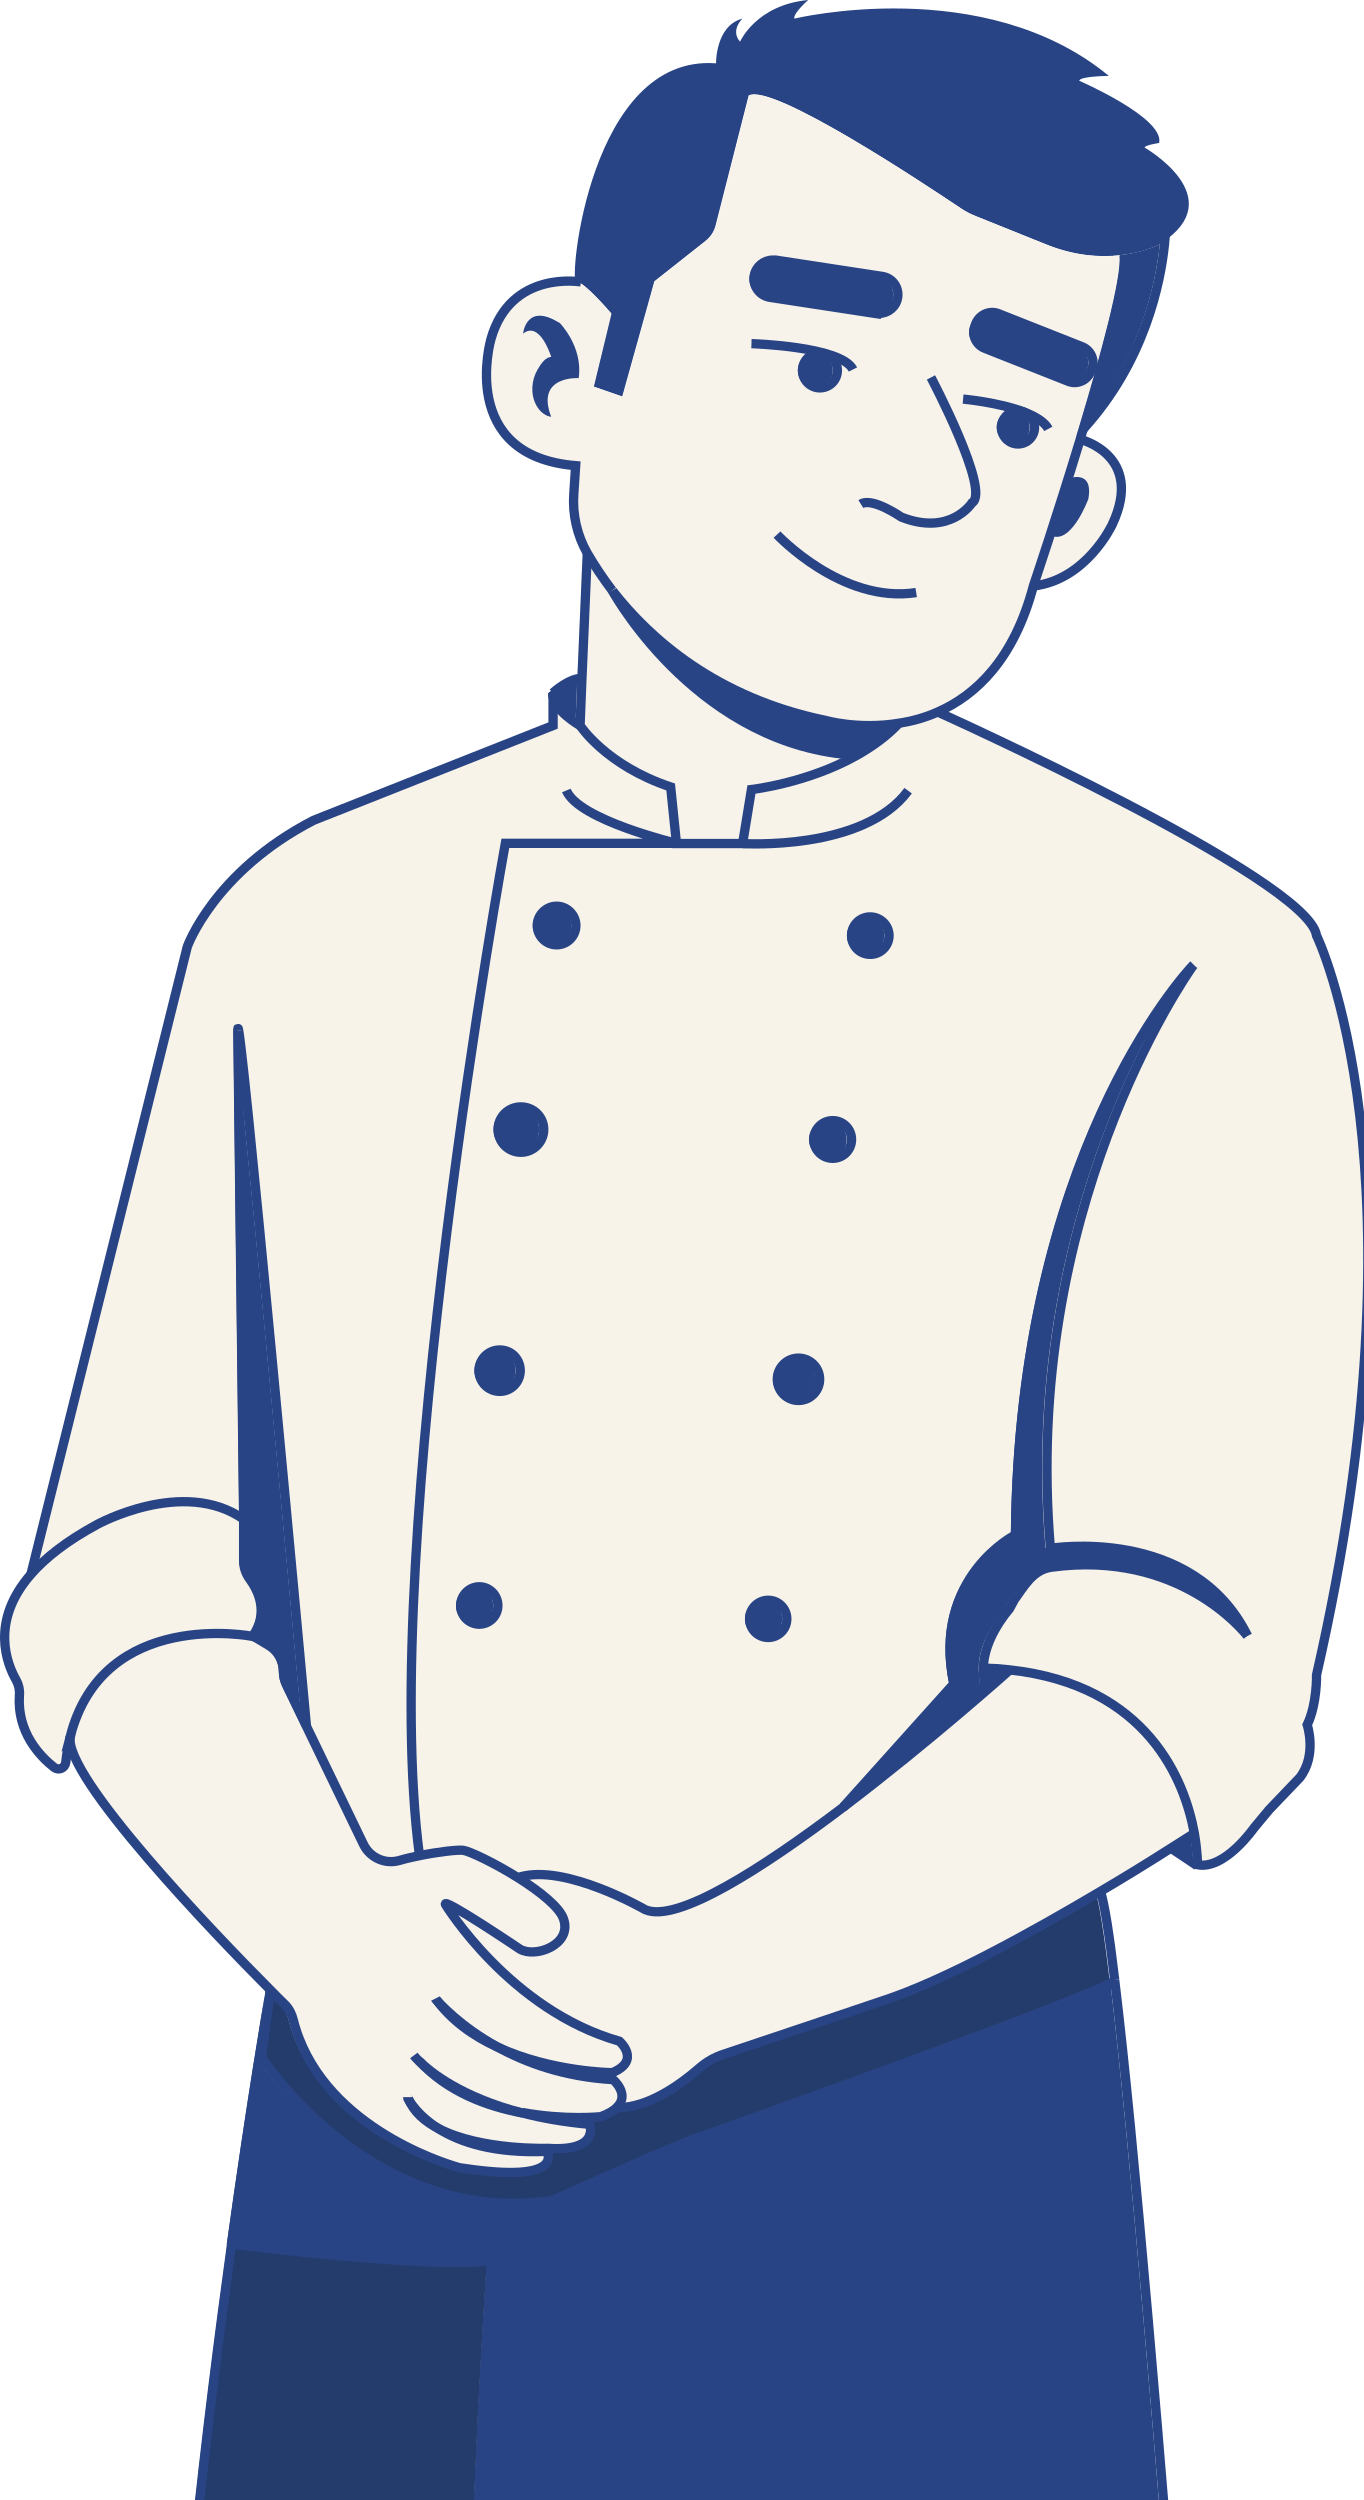
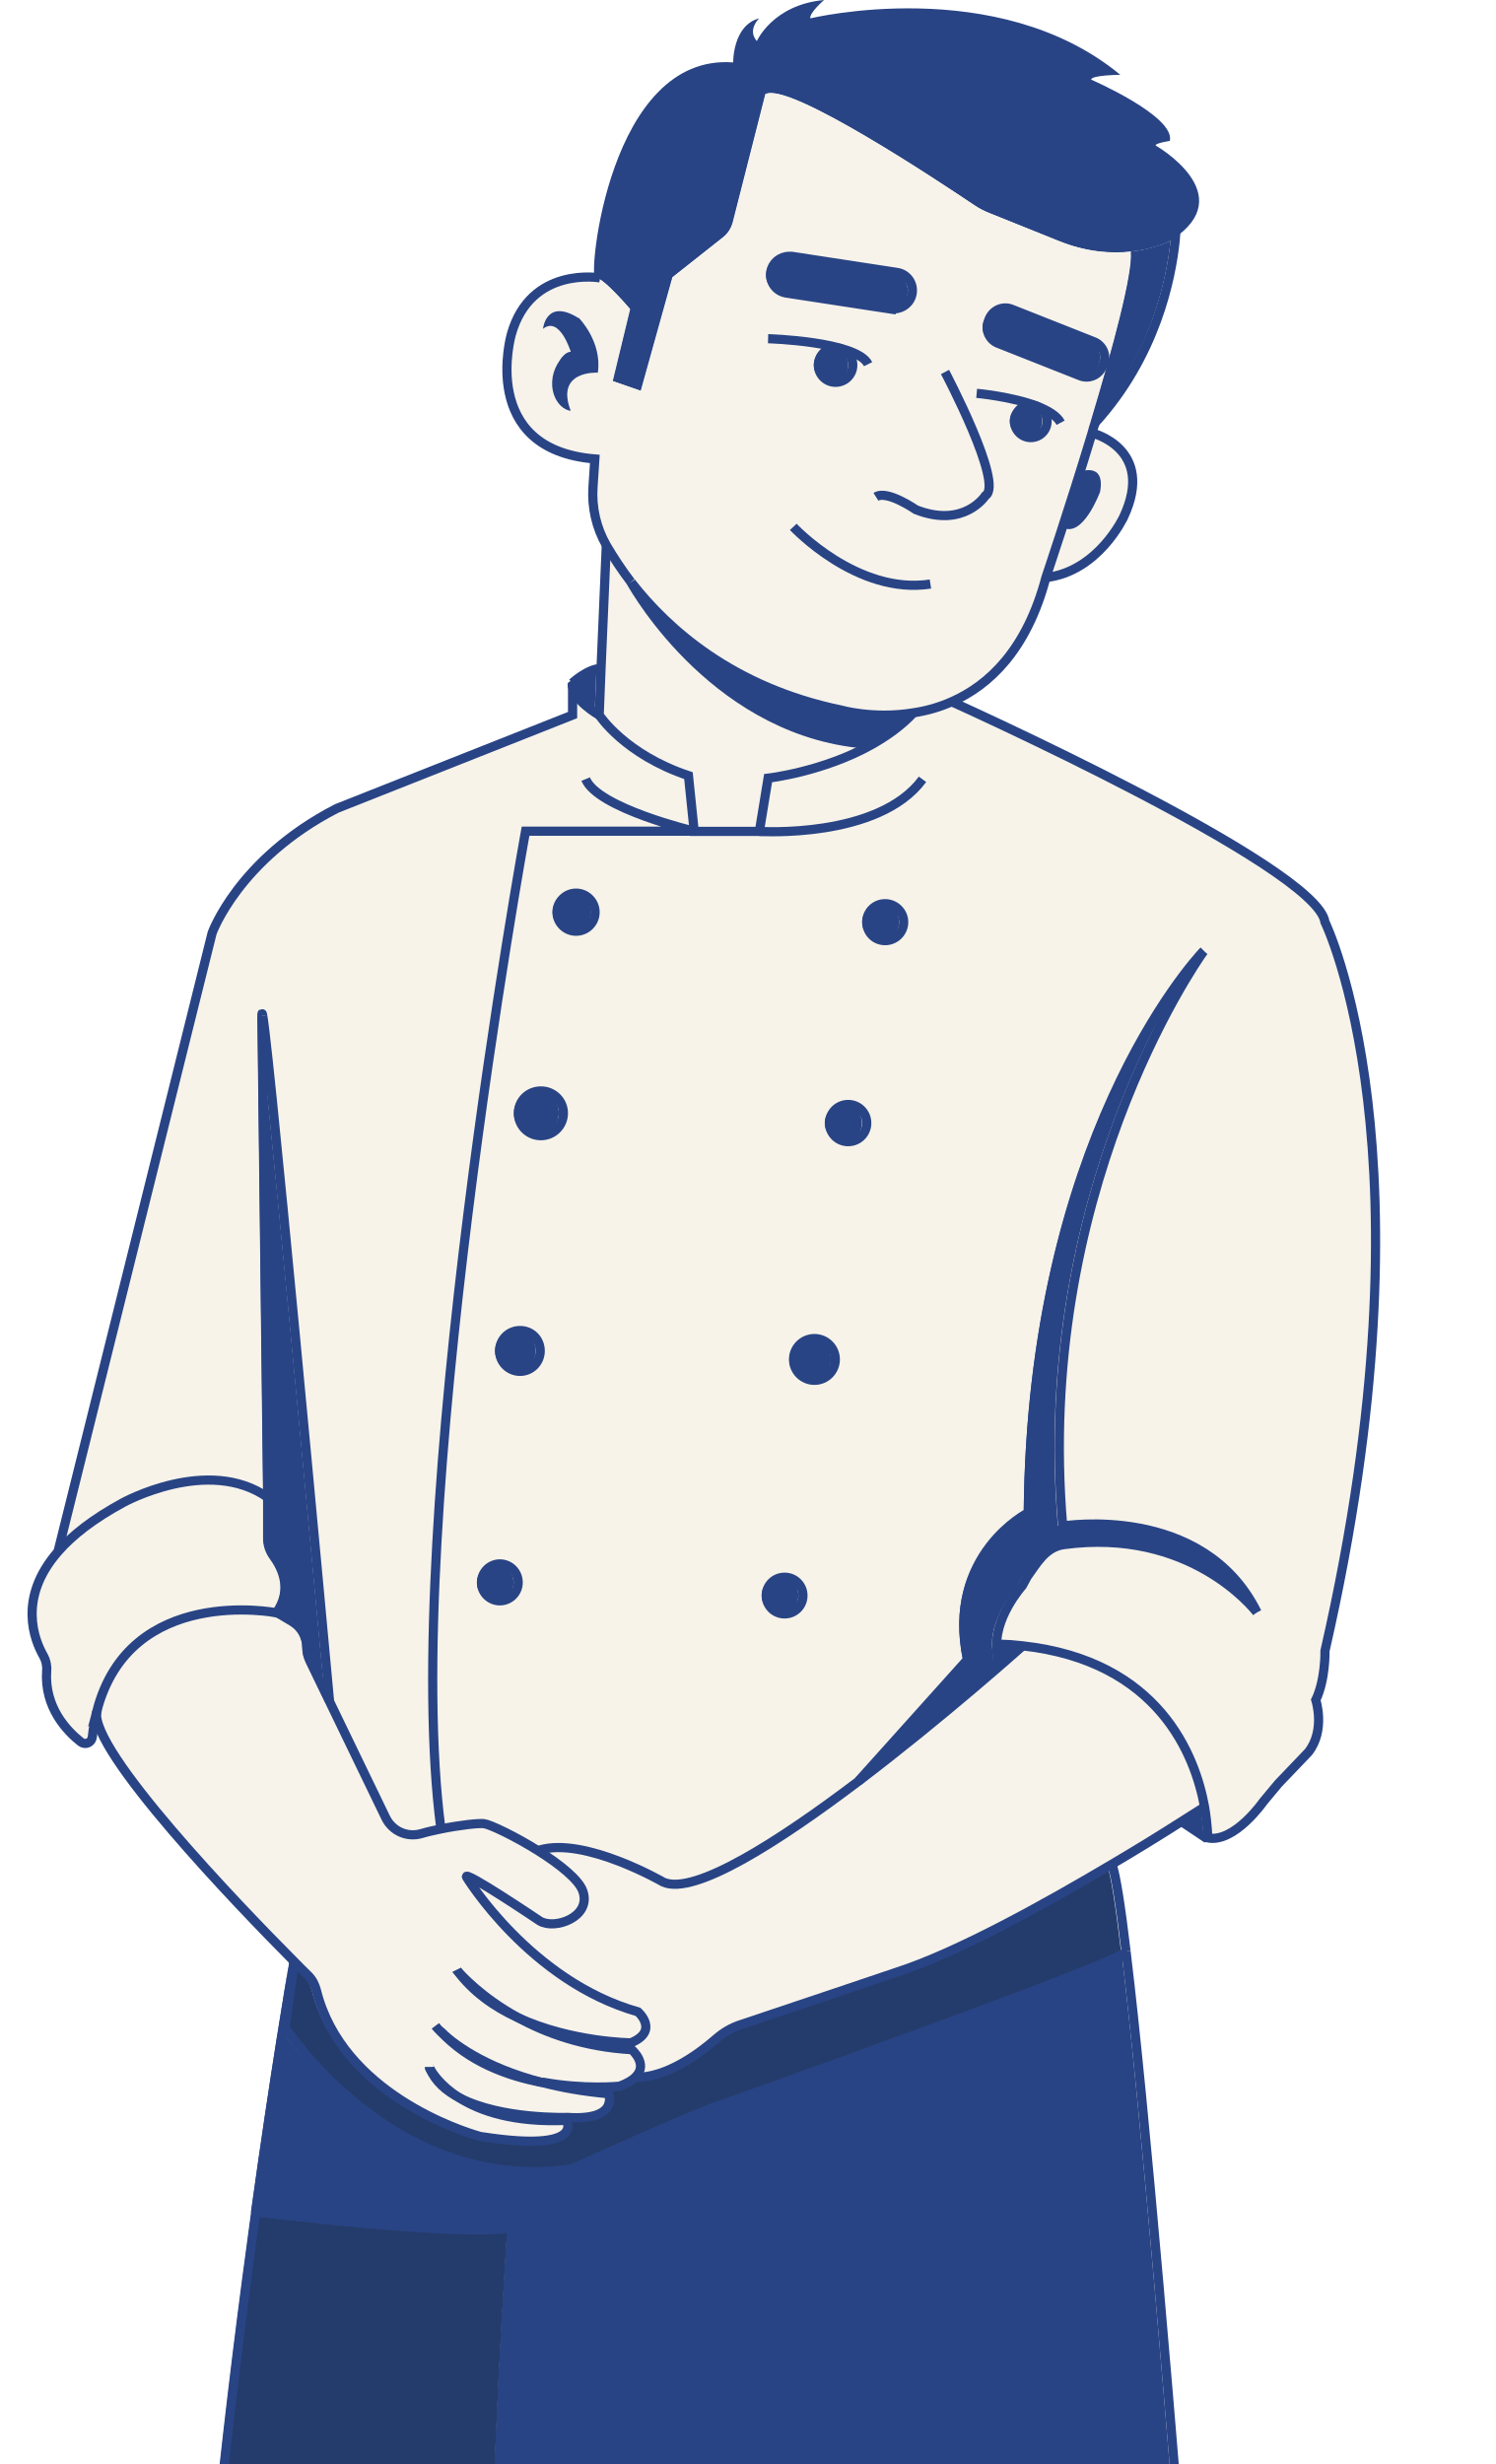
- <svg xmlns="http://www.w3.org/2000/svg" width="283" height="519" fill="none" viewBox="0 0 293.817 538.837">
+ <svg xmlns="http://www.w3.org/2000/svg" width="315" height="519" fill="none" viewBox="0 0 315 538.837">
  <g data-layer="paganini-fill">
    <path fill="#f7f3e9" d="m159.052 181.815 1.907-11.643s12.044-1.355 22.733-7.377c3.262-1.857 6.474-4.115 9.084-6.925a31.8 31.8 0 0 0 8.33-2.409s79.892 35.931 81.648 48.176c0 0 24.891 50.635 0 159.382 0 0 .151 6.223-2.007 10.739 0 0 2.158 6.574-1.606 11.392l-6.574 6.875-3.262 3.914s-6.323 9.134-12.194 7.98c0 0 0-2.76-.703-6.825-2.007-11.041-9.836-31.867-39.795-35.179a65 65 0 0 0-5.571-.401v1.756c-1.154-7.126 5.47-14.503 5.47-14.503l1.054-1.957c2.007-2.71 3.914-6.474 8.029-7.026 27.451-3.713 41.402 13.801 42.205 14.804-11.844-23.937-42.506-18.869-42.506-18.869-6.222-72.464 28.806-122.848 30.813-125.659-2.459 2.56-37.638 41.452-38.29 122.799 0 0-18.066 9.033-13.299 32.117l-23.837 26.547c-17.313 13.098-35.831 25.042-42.655 22.081 0 0-17.213-9.986-27.099-7.026l-.201.301c-5.169-3.261-10.689-5.871-11.994-6.022-1.104-.15-5.27.302-9.434 1.155v-.151c-8.983-67.396 18.467-218.097 18.467-218.097h51.137zm31.566 19.822c0-2.208-1.807-4.015-4.065-4.015a3.995 3.995 0 0 0-4.015 4.015c0 2.208 1.807 4.065 4.015 4.065s4.065-1.807 4.065-4.065m-8.08 43.961a4.047 4.047 0 0 0-4.065-4.065 4.05 4.05 0 0 0-4.065 4.065 4.05 4.05 0 0 0 4.065 4.064 4.047 4.047 0 0 0 4.065-4.064m-6.875 51.688c0-2.509-2.057-4.566-4.567-4.566a4.58 4.58 0 0 0-4.566 4.566c0 2.51 2.057 4.567 4.566 4.567a4.583 4.583 0 0 0 4.567-4.567m-7.076 51.639a3.994 3.994 0 0 0-4.014-4.015 4.026 4.026 0 0 0-4.015 4.015 4.026 4.026 0 0 0 4.015 4.015 4.026 4.026 0 0 0 4.014-4.015m-45.466-149.446a4.155 4.155 0 0 0-4.165-4.165 4.155 4.155 0 0 0-4.165 4.165c0 2.309 1.907 4.165 4.165 4.165s4.165-1.907 4.165-4.165m-6.925 43.961c0-2.71-2.208-4.868-4.918-4.868s-4.918 2.158-4.918 4.868a4.926 4.926 0 0 0 4.918 4.918 4.894 4.894 0 0 0 4.918-4.918m-5.069 51.99c0-2.459-1.957-4.467-4.416-4.467a4.444 4.444 0 0 0-4.466 4.467c0 2.509 1.957 4.466 4.466 4.466s4.416-2.007 4.416-4.466m-4.817 50.635c0-2.259-1.807-4.065-4.015-4.065s-4.015 1.806-4.015 4.065a3.994 3.994 0 0 0 4.015 4.014 4.026 4.026 0 0 0 4.015-4.014" />
    <path fill="#294485" d="M256.458 395.093c.753 4.065.703 6.825.703 6.825l-.151.151-5.62-3.714c3.211-2.057 5.118-3.262 5.118-3.262zM239.245 426.759c8.281 67.848 23.687 283.185 23.687 283.185-6.474 1.907-12.998 3.613-19.722 5.018-27.651 6.022-56.808 8.18-84.358 8.18-39.595 0-75.827-4.467-99.263-8.18-17.062-2.71-27.35-5.018-27.35-5.018-.803-53.145 3.413-110.504 8.531-159.433 9.585 6.926 61.575 5.922 61.575 5.922-1.857-2.66 2.509-69.303 2.509-69.303-9.334 2.358-56.004-3.363-56.004-3.363 4.265-30.762 7.778-51.287 8.33-54.398l-1.957 14.051s23.687 36.684 62.729 30.913c0 0 29.207-13.198 32.67-14.001 0 0 87.871-31.214 88.573-33.523z" />
    <path fill="#f7f3ea" d="M256.458 395.095s-1.907 1.254-5.119 3.262a498 498 0 0 1-15.205 9.334c-14.553 8.631-33.773 19.32-47.022 23.586 0 0-24.941 8.431-34.024 11.442-2.058.652-3.864 1.706-5.47 3.111-3.513 3.061-10.79 8.581-17.614 8.431 2.81-2.81-.854-5.922-.854-5.922-10.538-.602-18.869-3.713-25.091-7.126 11.743 5.47 24.84 5.57 24.84 5.57 6.324-2.559 1.556-6.774 1.556-6.774-23.586-6.675-37.487-29.458-37.487-29.458-.953-1.907 16.009 9.585 16.009 9.585 3.362 1.957 11.341-.903 9.434-6.474-.853-2.609-5.119-5.921-9.635-8.782l.201-.301c9.886-2.96 27.099 7.026 27.099 7.026 6.825 2.911 25.292-8.983 42.656-22.081 18.618-14.101 35.931-29.608 35.931-29.608 29.959 3.312 37.788 24.138 39.795 35.179" />
    <path fill="#294485" d="M250.035 52.642c-.904.452-4.065 1.907-8.682 2.359-4.316.502-9.886.15-16.209-2.459l-14.855-5.972a16.8 16.8 0 0 1-3.261-1.706c-7.478-5.018-40.549-27.049-45.667-24.289l-7.126 28.003a6.14 6.14 0 0 1-2.208 3.362l-10.99 8.682-6.926 24.84-6.223-2.158 3.814-15.757s-5.921-6.976-7.527-6.825 2.911-49.13 30.16-47.072c0 0-.15-8.08 5.671-9.635 0 0-2.66 2.509-.502 4.968 0 0 3.463-7.93 14.704-8.983 0 0-3.262 2.81-3.011 4.015 0 0 40.899-9.886 67.797 12.345 0 0-6.323.05-6.373 1.054 0 0 18.417 7.979 17.213 13.399 0 0-3.262.502-3.111 1.003 0 0 18.818 10.74 3.512 20.626l-.301.15zM236.586 882.925c-23.185-4.265-48.728 1.907-48.728 1.907l-4.015-1.505v-12.496c-7.829-5.57 0-22.432 0-22.432l-13.55-107.442c5.571-1.205 47.574-9.887 75.024-3.513 2.861 53.094-6.172 115.07-6.172 115.07 4.918 11.392-1.255 16.31-1.255 16.31v14.302c-.451-.1-.903-.151-1.355-.251zM245.016 934.363l.452 8.381c-5.37 18.066-31.666 17.463-31.666 17.463-23.937 2.108-31.214-11.241-31.214-11.241v-11.693s4.216 18.368 31.766 14.102c0 0 19.02-1.004 30.612-16.962z" />
    <path fill="#243c6b" d="m236.586 882.925 8.43 51.438c-11.592 15.958-30.611 16.962-30.611 16.962-27.551 4.266-31.767-14.102-31.767-14.102l5.22-52.441s25.493-6.123 48.728-1.907zM243.26 714.963a279 279 0 0 1 2.058 22.482c-27.451-6.373-69.454 2.309-75.025 3.513l-2.258-17.815h-9.133c27.5 0 56.707-2.158 84.358-8.18" />
    <path fill="#294485" d="M241.303 55.002c4.617-.502 7.778-1.907 8.681-2.359-.853 8.23-4.215 25.242-17.514 39.846 4.818-16.009 9.335-32.67 8.833-37.437z" />
    <path fill="#f7f3ea" d="M219.774 88.824c-.401-.2-.903-.3-1.405-.3a3.577 3.577 0 0 0-3.563 3.562 3.577 3.577 0 0 0 3.563 3.563 3.577 3.577 0 0 0 3.563-3.563c0-1.505-.903-2.76-2.158-3.262m21.529-33.773c.502 4.717-4.015 21.378-8.832 37.437-.251.702-.452 1.455-.653 2.208-5.018 16.41-10.087 31.565-10.087 31.565-4.165 15.808-12.395 23.586-20.625 27.199-2.81 1.255-5.671 1.958-8.33 2.409-8.732 1.405-15.858-.602-15.858-.602-23.587-4.868-37.839-17.614-45.868-27.902 0-.05-.05-.1-.05-.1-2.258-3.011-4.065-5.721-5.37-8.03-2.258-3.864-3.211-8.28-2.91-12.746l.401-6.123c-25.543-2.107-18.267-27.25-18.267-27.25 4.266-15.054 19.421-12.344 19.421-12.344 1.606-.15 7.528 6.825 7.528 6.825l-3.814 15.757 6.223 2.158 6.925-24.84 10.99-8.682c1.104-.853 1.857-2.058 2.208-3.363l7.126-28.002c5.119-2.76 38.19 19.27 45.667 24.289a17 17 0 0 0 3.262 1.706l14.854 5.972c6.273 2.61 11.894 2.91 16.209 2.459zm-6.976 24.49c.753-1.908-.2-4.065-2.107-4.818l-18.016-7.126c-1.907-.753-4.065.2-4.868 2.107l-.201.552c-.752 1.907.201 4.065 2.108 4.818l18.016 7.126c1.907.753 4.065-.2 4.817-2.108zm-41.853-15.307c.302-2.208-1.154-4.265-3.362-4.566l-22.934-3.513h-.602c-1.957 0-3.713 1.405-4.014 3.412a4.03 4.03 0 0 0 3.362 4.617l22.934 3.513h.602c1.957 0 3.663-1.405 4.014-3.412zm-13.047 15.608c0-2.058-1.706-3.764-3.764-3.764s-3.764 1.706-3.764 3.763 1.707 3.764 3.764 3.764c2.058 0 3.764-1.706 3.764-3.764m-54.7 1.605c1.004-6.774-4.165-11.993-4.165-11.993-7.126-4.467-7.779 2.358-7.779 2.358 3.664-2.91 6.073 5.019 6.073 5.019-1.054 0-2.108 1.254-2.911 2.66-1.355 2.358-1.606 5.268-.351 7.677 1.355 2.51 3.262 2.56 3.262 2.56-3.463-8.933 5.921-8.33 5.921-8.33z" />
    <path fill="#f7f3ea" d="M231.818 94.697s13.901 3.362 6.925 18.317c0 0-5.52 11.994-17.062 13.298 0 0 5.119-15.155 10.087-31.565zm2.71 12.847c1.255-6.725-4.567-4.316-4.567-4.316l-3.814 11.994c4.517 2.91 8.381-7.678 8.381-7.678" />
    <path fill="#243c6b" d="M239.245 426.708c-.702 2.359-88.573 33.573-88.573 33.573-3.463.803-32.67 14.001-32.67 14.001-39.042 5.771-62.729-30.913-62.729-30.913l1.957-14.051v-.401h.05c1.305 1.304 2.36 2.358 3.162 3.111.853.903 1.455 2.057 1.757 3.262 5.62 22.482 31.916 30.762 35.63 31.816.25.05.552.151.853.151 22.482 3.412 18.166-3.614 18.166-3.614-11.542.502-18.869-2.057-23.385-4.918 9.133 4.768 23.586 4.266 23.586 4.266 11.341.703 8.983-5.169 8.983-5.169-5.521-.502-10.338-1.355-14.503-2.459 9.233 1.706 16.911.903 16.911.903 1.707-.602 2.811-1.304 3.513-2.057 6.825.15 14.102-5.37 17.615-8.431a15.6 15.6 0 0 1 5.47-3.111c9.133-3.061 34.024-11.442 34.024-11.442 13.248-4.266 32.469-14.955 47.022-23.586.853 2.559 1.907 9.284 3.061 19.019z" />
    <path fill="#294485" d="M217.867 330.81c.703-81.347 35.881-120.24 38.29-122.799-2.007 2.81-36.985 53.245-30.813 125.659 0 0 30.662-5.068 42.506 18.869-.803-1.004-14.754-18.518-42.204-14.804-4.166.552-6.022 4.266-8.03 7.026l-1.054 1.957s-6.674 7.377-5.47 14.503v2.107l-30.361 26.146 23.838-26.547c-4.818-23.084 13.298-32.117 13.298-32.117M230.012 103.227s5.771-2.409 4.566 4.316c0 0-3.864 10.538-8.38 7.678zM232.22 74.722c1.907.753 2.86 2.911 2.107 4.818l-.251.552c-.752 1.907-2.91 2.86-4.817 2.108l-18.016-7.126c-1.907-.753-2.86-2.91-2.108-4.818l.201-.552c.803-1.907 2.961-2.86 4.868-2.108zM219.774 88.825c1.255.502 2.158 1.807 2.158 3.262a3.577 3.577 0 0 1-3.563 3.563 3.577 3.577 0 0 1-3.563-3.563 3.577 3.577 0 0 1 3.563-3.563c.502 0 .954.1 1.405.301" />
    <path fill="#294485" d="m211.092 363.327.452-.402a11 11 0 0 1-.452-1.706v-1.756c1.958.05 3.814.251 5.571.401 0 0-17.313 15.507-35.932 29.608zM189.112 59.67c2.208.3 3.714 2.358 3.363 4.566-.302 2.007-2.058 3.412-4.015 3.412h-.602l-22.934-3.513a4.03 4.03 0 0 1-3.362-4.617c.301-2.007 2.057-3.412 4.014-3.412h.602l22.934 3.513zM176.868 155.218s7.126 2.057 15.857.602c-2.609 2.81-5.821 5.119-9.083 6.925-33.422-1.856-51.538-33.472-52.642-35.429 8.029 10.288 22.281 23.034 45.868 27.902M186.553 197.621c2.258 0 4.065 1.807 4.065 4.015s-1.807 4.065-4.065 4.065-4.015-1.807-4.015-4.065a3.995 3.995 0 0 1 4.015-4.015M178.423 241.532a4.05 4.05 0 0 1 4.065 4.065 4.05 4.05 0 0 1-4.065 4.064 4.05 4.05 0 0 1-4.065-4.064 4.05 4.05 0 0 1 4.065-4.065M175.663 83.606a3.764 3.764 0 1 0 0-7.527 3.764 3.764 0 0 0 0 7.527" />
    <path fill="#f7f3ea" d="M183.692 162.794c-10.689 6.022-22.733 7.376-22.733 7.376l-1.907 11.643H144.8l-1.254-12.195c-14.001-4.616-19.522-13.248-19.522-13.248l.402-10.187 1.154-26.949a80 80 0 0 0 5.37 8.03l.05.1c1.104 1.957 19.22 33.573 52.642 35.43z" />
    <path fill="#294485" d="M171.096 301.853a4.567 4.567 0 1 0 .001-9.133 4.567 4.567 0 0 0-.001 9.133M164.573 352.939a4.014 4.014 0 1 0 0-8.028 4.014 4.014 0 0 0 0 8.028" />
    <path fill="#243c6b" d="M158.902 723.142h-23.938c1.506 4.917 2.459 11.441 3.011 18.969-28.052-11.241-76.128-7.227-76.128-7.227l-2.158-19.872c23.436 3.713 59.668 8.13 99.263 8.13z" />
    <path fill="#f7f3e9" d="M144.8 181.813h-36.884S80.466 332.514 89.398 399.91v.151c-1.405.301-2.86.602-4.165 1.003a6.694 6.694 0 0 1-7.88-3.512L65.11 372.259c-.301-3.161-14.804-160.988-14.804-149.998l1.255 105.184c-13.048-9.133-31.616 1.155-31.616 1.155-6.574 3.513-11.14 7.176-14.202 10.689l33.673-135.144s5.721-16.159 27.25-27.25l51.588-20.424v-6.725c0 3.413 5.822 6.725 5.822 6.725s5.52 8.581 19.521 13.248l1.254 12.195z" />
    <path fill="#294485" d="M137.975 742.06c2.911 39.745-5.47 106.79-5.47 106.79 5.47 8.13 0 14.553 0 14.553v12.546l-1.354.502c-20.174 7.026-49.28-.301-57.862-2.76a62 62 0 0 1-2.509-.753c-1.154-2.358 2.71-16.309 2.71-16.309-6.072-7.026 0-15.457 0-15.457L61.847 734.834s48.026-4.015 76.128 7.226M135.617 903.902v15.507l-27.551 8.682v-9.184c-.502 0-1.104.201-1.806.452l-1.657-4.868 28.956-9.886v.151l2.058-.803z" />
    <path fill="#243c6b" d="M131.151 876.452c4.165 7.428 2.609 26.347 2.458 28.153l-28.955 9.886-1.355.452c-6.323 1.957-20.224 11.592-20.224 11.592-5.67 5.922-19.622 9.234-19.622 9.234s-42.304 9.435-52.491-3.764c-.252-17.463 15.406-19.772 15.406-19.772 2.61.251 20.876-9.585 20.876-9.585 8.08-2.358 26.045-28.956 26.045-28.956 8.582 2.459 37.688 9.786 57.862 2.76" />
    <path fill="#f7f3ea" d="M89.247 444.173c6.123 6.674 14.754 9.785 22.282 11.241-13.198-3.413-19.873-8.883-22.282-11.241m3.764-13.199c3.362 4.617 8.13 7.929 13.098 10.188 6.223 3.462 14.553 6.523 25.092 7.126 0 0 3.663 3.111.853 5.921-.703.753-1.807 1.405-3.513 2.058 0 0-7.678.803-16.912-.904 4.165 1.105 8.983 1.958 14.503 2.459 0 0 2.359 5.922-8.983 5.169 0 0-14.402.502-23.586-4.265-4.215-2.66-6.022-5.571-6.524-6.474 1.154 2.861 3.563 4.968 6.524 6.474 4.517 2.86 11.843 5.42 23.385 4.918 0 0 4.316 7.025-18.166 3.613-.301 0-.602-.1-.853-.151-3.714-1.053-30.01-9.334-35.63-31.816-.301-1.204-.853-2.358-1.757-3.262-.803-.803-1.856-1.806-3.161-3.161-12.195-12.245-44.613-46.018-43.158-54.65 7.126-28.002 39.294-21.629 39.294-21.629l3.362 2.007c2.058 1.205 3.262 3.413 3.262 5.721 0 1.054.25 2.008.703 2.961l4.265 8.832 12.245 25.343c1.405 2.961 4.717 4.466 7.879 3.513 1.355-.402 2.76-.703 4.215-1.004 4.165-.853 8.33-1.305 9.435-1.154 1.304.15 6.824 2.76 11.993 6.022 4.517 2.86 8.782 6.223 9.636 8.782 1.906 5.57-6.123 8.481-9.435 6.474 0 0-16.962-11.442-16.008-9.585 0 0 13.9 22.783 37.487 29.457 0 0 4.767 4.165-1.556 6.775 0 0-13.098-.1-24.841-5.57-7.879-4.366-12.245-9.234-13.098-10.188z" />
    <path fill="#294485" d="M120.562 69.505s5.169 5.169 4.165 11.994c0 0-9.384-.603-5.922 8.33 0 0-1.907-.05-3.262-2.56-1.254-2.408-1.003-5.369.352-7.677.803-1.406 1.806-2.66 2.91-2.66 0 0-2.408-7.93-6.072-5.019 0 0 .653-6.824 7.779-2.358zM124.426 146.183l-.402 10.188s-5.821-3.313-5.821-6.725v-.301s3.413-3.162 6.273-3.162zM119.006 195.313a4.155 4.155 0 0 1 4.165 4.165 4.154 4.154 0 0 1-4.165 4.165c-2.308 0-4.165-1.907-4.165-4.165s1.907-4.165 4.165-4.165M111.278 238.572c2.71 0 4.918 2.158 4.918 4.868a4.926 4.926 0 0 1-4.918 4.917 4.893 4.893 0 0 1-4.918-4.917c0-2.761 2.208-4.868 4.918-4.868M106.711 290.963c2.459 0 4.416 1.957 4.416 4.466s-1.957 4.467-4.416 4.467a4.476 4.476 0 0 1-4.466-4.467 4.444 4.444 0 0 1 4.466-4.466M104.654 914.491l1.656 4.867c-4.868 1.907-14.152 9.134-14.152 9.134-12.445 10.689-18.869 12.395-18.869 12.395-46.72 15.406-64.736 0-64.736 0v-7.929l2.458-.953c10.188 13.198 52.492 3.763 52.492 3.763s13.901-3.312 19.622-9.233c0 0 13.9-9.585 20.224-11.593l1.355-.451zM102.295 342.05c2.208 0 4.015 1.807 4.015 4.065a3.995 3.995 0 0 1-4.015 4.015 4.027 4.027 0 0 1-4.015-4.015c0-2.208 1.807-4.065 4.015-4.065" />
    <path fill="#243c6b" d="M104.955 487.129s-4.366 66.643-2.509 69.303c0 0-51.99 1.054-61.575-5.922 2.61-25.041 5.52-47.824 8.13-66.743 0 0 46.67 5.72 56.004 3.362z" />
    <path fill="#294485" d="m65.059 372.161-4.266-8.833c-.451-.953-.702-1.907-.702-2.961 0-2.358-1.255-4.566-3.262-5.72l-3.362-2.008c3.613-5.118 1.154-9.986-.603-12.345-.853-1.154-1.304-2.459-1.304-3.914v-8.983l-1.255-105.184c0-10.99 14.503 146.836 14.804 149.998z" />
    <path fill="#f7f3e9" d="M52.865 340.244c1.756 2.408 4.265 7.226.602 12.345 0 0-32.168-6.323-39.294 21.629-.401 1.706-.803 3.563-1.004 5.57-.15 1.255-1.505 1.857-2.509 1.104-3.06-2.409-8.029-7.578-7.477-15.557a5.67 5.67 0 0 0-.703-3.262c-1.957-3.412-5.72-12.646 3.212-22.833 3.061-3.513 7.628-7.126 14.202-10.689 0 0 18.568-10.288 31.616-1.154v8.982c0 1.406.451 2.761 1.304 3.915z" />
  </g>
  <g stroke="#294485" stroke-miterlimit="10" stroke-width="2.007" data-layer="paganini-outline">
    <path d="M132.054 127.367c8.029 10.288 22.281 23.034 45.867 27.902 0 0 7.126 2.057 15.858.602a31.8 31.8 0 0 0 8.331-2.409c8.23-3.613 16.46-11.391 20.625-27.2 0 0 5.119-15.154 10.087-31.565.201-.752.401-1.505.652-2.208 4.818-16.008 9.334-32.669 8.832-37.436M125.229 60.773s-15.206-2.71-19.421 12.345c0 0-7.277 25.142 18.267 27.25l-.402 6.122a22.57 22.57 0 0 0 2.911 12.747 80 80 0 0 0 5.369 8.029" />
    <path d="M251.289 47.674s0 1.857-.301 4.968c-.853 8.23-4.215 25.243-17.514 39.846M232.822 94.697s13.901 3.362 6.925 18.317c0 0-5.52 11.994-17.062 13.299M188.861 67.597l-22.933-3.513a4.03 4.03 0 0 1-3.363-4.617c.301-2.007 2.058-3.412 4.015-3.412h.602l22.934 3.513c2.208.3 3.713 2.358 3.362 4.566-.301 2.008-2.057 3.413-4.015 3.413h-.602zM230.262 82.2l-18.015-7.126c-1.907-.753-2.861-2.91-2.108-4.818l.201-.552c.803-1.907 2.961-2.86 4.867-2.107l18.016 7.126c1.907.752 2.861 2.91 2.108 4.817l-.251.552c-.753 1.907-2.911 2.86-4.818 2.108ZM161.963 74.07s19.371.552 21.88 5.57M207.58 86.015s7.728.703 13.198 2.81c2.409.954 4.366 2.108 5.169 3.614" />
    <path d="M222.986 92.136a3.577 3.577 0 0 1-3.563 3.563 3.577 3.577 0 0 1-3.563-3.563 3.577 3.577 0 0 1 3.563-3.563c.502 0 .953.1 1.405.301 1.255.502 2.158 1.807 2.158 3.262ZM176.667 83.606a3.764 3.764 0 1 0-.001-7.527 3.764 3.764 0 0 0 .001 7.527ZM126.584 119.235l-1.154 26.948-.402 10.187s5.52 8.582 19.521 13.249l1.255 12.194h14.252l1.907-11.642s12.044-1.355 22.733-7.377c3.262-1.857 6.474-4.115 9.083-6.925M167.471 115.217s14 15 30 12.5" />
    <path d="M119.157 149.345s3.412-3.161 6.273-3.161M6.696 339.189l33.673-135.144s5.72-16.159 27.25-27.249l51.588-20.425v-6.725" />
    <path d="M124.978 156.37s-5.821-3.312-5.821-6.724v-.301M15.177 374.267c-.402 1.706-.803 3.563-1.004 5.57-.15 1.255-1.505 1.857-2.51 1.104-3.06-2.409-8.028-7.578-7.476-15.557a5.67 5.67 0 0 0-.703-3.262c-1.957-3.412-5.72-12.646 3.212-22.833 3.061-3.513 7.628-7.126 14.202-10.689 0 0 18.568-10.288 31.615-1.154v8.982c0 1.406.452 2.761 1.305 3.915 1.756 2.409 4.266 7.226.602 12.345 0 0-32.167-6.323-39.293 21.629z" />
    <path d="m52.563 330.809-.05-3.463-1.255-105.184" />
    <path d="M66.063 372.16c-.302-3.162-14.805-160.938-14.805-149.998M87.892 452.002v.15c0 .051 0 .151.05.151.502.903 2.309 3.814 6.524 6.474 4.517 2.86 11.844 5.419 23.386 4.918 0 0 4.316 7.025-18.166 3.613-.302 0-.603-.101-.854-.151-3.713-1.054-30.01-9.334-35.63-31.816-.3-1.204-.853-2.359-1.756-3.262-.803-.803-1.857-1.806-3.162-3.161-12.194-12.245-44.613-46.018-43.157-54.65" />
    <path d="M112.583 455.413c4.165 1.104 8.982 1.958 14.503 2.459 0 0 2.358 5.922-8.983 5.169 0 0-14.403.502-23.586-4.265-2.961-1.506-5.37-3.613-6.524-6.474" />
    <path d="M89.197 443.018c.301.401.653.803 1.054 1.154 2.409 2.359 9.083 7.829 22.281 11.241" />
    <path d="M112.583 455.413c-7.578-1.405-16.16-4.567-22.282-11.241M93.814 430.773s.05.1.15.151c.854.953 5.22 5.821 13.098 10.187 6.223 3.463 14.554 6.524 25.092 7.126 0 0 3.663 3.111.853 5.922-.702.752-1.806 1.405-3.513 2.057 0 0-7.678.803-16.911-.903" />
    <path d="m54.47 352.587 3.363 2.008c2.057 1.204 3.261 3.412 3.261 5.721 0 1.053.251 2.007.703 2.96l4.266 8.833 12.244 25.342c1.406 2.961 4.718 4.467 7.88 3.513 1.354-.401 2.76-.702 4.215-1.004 4.165-.853 8.33-1.304 9.434-1.154 1.305.151 6.825 2.76 11.994 6.022 4.516 2.861 8.782 6.223 9.635 8.782 1.907 5.571-6.122 8.481-9.434 6.474 0 0-16.962-11.442-16.009-9.585 0 0 13.901 22.783 37.487 29.457 0 0 4.767 4.166-1.556 6.775 0 0-13.097-.1-24.84-5.57-4.969-2.258-9.686-5.57-13.098-10.187" />
    <path d="M90.402 399.862c-8.933-67.396 18.517-218.097 18.517-218.097h36.885s-21.127-5.018-23.737-11.391M160.056 181.814s26.045 1.707 35.68-11.391" />
    <path d="M124.125 199.478a4.155 4.155 0 0 1-4.165 4.166c-2.309 0-4.166-1.907-4.166-4.166 0-2.258 1.907-4.165 4.166-4.165 2.258 0 4.165 1.857 4.165 4.165ZM191.621 201.636a4.05 4.05 0 0 1-4.065 4.065c-2.258 0-4.014-1.807-4.014-4.065a3.993 3.993 0 0 1 4.014-4.014c2.209 0 4.065 1.806 4.065 4.014ZM183.542 245.597a4.05 4.05 0 0 1-4.065 4.065 4.05 4.05 0 0 1-4.065-4.065 4.05 4.05 0 0 1 4.065-4.065 4.05 4.05 0 0 1 4.065 4.065ZM117.2 243.44a4.927 4.927 0 0 1-4.918 4.918 4.894 4.894 0 0 1-4.918-4.918c0-2.76 2.208-4.868 4.918-4.868s4.918 2.158 4.918 4.868ZM112.131 295.43c0 2.459-1.957 4.466-4.416 4.466a4.476 4.476 0 0 1-4.466-4.466 4.445 4.445 0 0 1 4.466-4.467c2.509 0 4.416 1.957 4.416 4.467ZM172.1 301.854a4.567 4.567 0 1 0 0-9.135 4.567 4.567 0 0 0 0 9.135ZM107.313 346.064a4.026 4.026 0 0 1-4.014 4.015 4.027 4.027 0 0 1-4.015-4.015c0-2.208 1.807-4.065 4.015-4.065s4.014 1.807 4.014 4.065ZM165.576 352.939a4.015 4.015 0 1 0 0-8.03 4.015 4.015 0 0 0 0 8.03ZM181.735 389.523l30.361-26.146.452-.401a10.7 10.7 0 0 1-.452-1.706c-1.154-7.126 5.47-14.503 5.47-14.503l1.054-1.958c2.007-2.709 3.914-6.473 8.029-7.025 27.45-3.714 41.401 13.8 42.204 14.804" />
    <path d="m257.261 207.911-.1.1c-2.459 2.559-37.638 41.451-38.29 122.799 0 0-18.066 9.033-13.299 32.117l-23.837 26.547" />
    <path d="M268.904 352.588c-11.844-23.937-42.506-18.869-42.506-18.869-6.222-72.465 28.806-122.849 30.813-125.659" />
    <path d="M202.11 153.461s79.891 35.932 81.648 48.176c0 0 24.891 50.635 0 159.382 0 0 .15 6.223-2.008 10.74 0 0 2.158 6.574-1.605 11.391l-6.574 6.875-3.262 3.915s-6.323 9.133-12.195 7.979c0 0 0-2.76-.702-6.825-2.008-11.04-9.836-31.866-39.796-35.179a65 65 0 0 0-5.57-.401v5.169M252.393 398.355l5.621 3.764" />
    <path d="M217.666 359.916s-17.313 15.507-35.931 29.609c-17.313 13.097-35.831 25.041-42.656 22.08 0 0-17.213-9.986-27.099-7.025M257.462 395.094s-1.907 1.254-5.119 3.262a499 499 0 0 1-15.205 9.334c-14.554 8.631-33.774 19.32-47.022 23.586 0 0-24.941 8.431-34.024 11.442-2.058.652-3.865 1.706-5.47 3.111-3.513 3.061-10.79 8.581-17.615 8.431M50.004 483.718s46.67 5.721 56.005 3.362c0 0-4.366 66.644-2.51 69.304 0 0-51.99 1.053-61.574-5.922" />
    <path d="m58.334 428.917-.05.402-1.957 14.051s23.687 36.684 62.729 30.913c0 0 29.207-13.198 32.67-14.001 0 0 87.871-31.214 88.573-33.523" />
    <path d="M240.249 426.759c8.28 67.848 23.686 283.185 23.686 283.185-6.473 1.907-12.997 3.613-19.722 5.018-27.651 6.022-56.807 8.18-84.358 8.18-39.594 0-75.827-4.466-99.262-8.18-17.063-2.71-27.35-5.018-27.35-5.018-.803-53.144 3.412-110.504 8.531-159.432 2.61-25.042 5.52-47.825 8.13-66.744 4.265-30.763 7.778-51.288 8.33-54.399 0-.201 0-.301.05-.401M240.249 426.758v-.05M237.188 407.691c.853 2.559 1.907 9.284 3.061 19.019" />
    <path d="m60.643 714.963 2.158 19.873 11.642 106.339s-6.072 8.43 0 15.456c0 0-3.864 13.951-2.71 16.31 0 0 .853.301 2.51.752 8.58 2.459 37.687 9.786 57.861 2.76l1.355-.501v-12.546s5.47-6.374 0-14.553c0 0 8.381-67.045 5.47-106.791-.602-7.477-1.506-14.001-3.011-18.969h33.121l2.258 17.815 13.55 107.443s-7.829 16.861 0 22.432v12.495l4.014 1.506s25.493-6.123 48.728-1.907c.452.05.904.15 1.355.251v-14.302s6.173-4.918 1.255-16.31c0 0 9.033-61.976 6.172-115.07a281 281 0 0 0-2.057-22.483" />
    <path d="M74.293 873.641s-17.966 26.597-26.045 28.956c0 0-18.267 9.886-20.877 9.585 0 0-15.657 2.308-15.406 19.772l-2.459.954v7.929s18.016 15.406 64.737 0c0 0 6.423-1.707 18.869-12.396 0 0 9.283-7.226 14.151-9.133.703-.251 1.305-.452 1.807-.452v9.184l27.55-8.682v-15.507l-2.057.803v-.15c.15-1.807 1.706-20.726-2.459-28.153" />
    <path d="M11.965 932.005c10.187 13.199 52.492 3.764 52.492 3.764s13.9-3.312 19.622-9.234c0 0 13.9-9.585 20.223-11.592l1.355-.452 28.956-9.886 2.058-.702M188.861 884.782l-5.219 52.442s4.216 18.367 31.766 14.101c0 0 19.02-1.003 30.612-16.962l-8.431-51.438" />
    <path d="M183.642 937.225v11.693s7.227 13.349 31.214 11.241c0 0 26.246.602 31.666-17.464l-.452-8.381M62.851 734.834s48.025-4.015 76.128 7.226M170.695 741.107s.251 0 .602-.15c5.57-1.205 47.574-9.886 75.024-3.513.251 0 .502.1.753.151M200.654 81.347s12.998 24.59 8.833 27.049c0 0-4.617 7.226-15.206 3.061 0 0-6.273-4.366-8.732-2.81M131.953 127.265l.051.1c1.104 1.957 19.22 33.573 52.642 35.43" />
  </g>
</svg>
